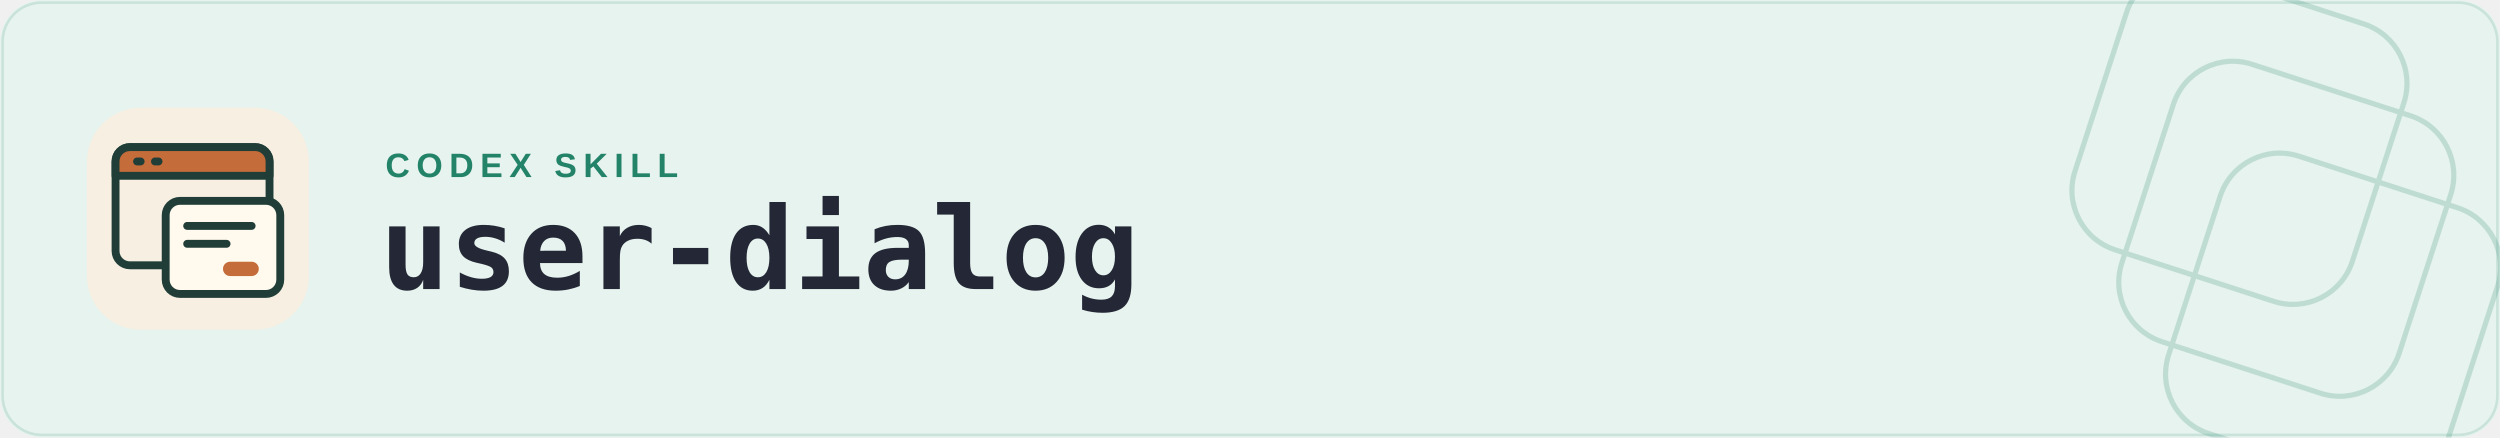
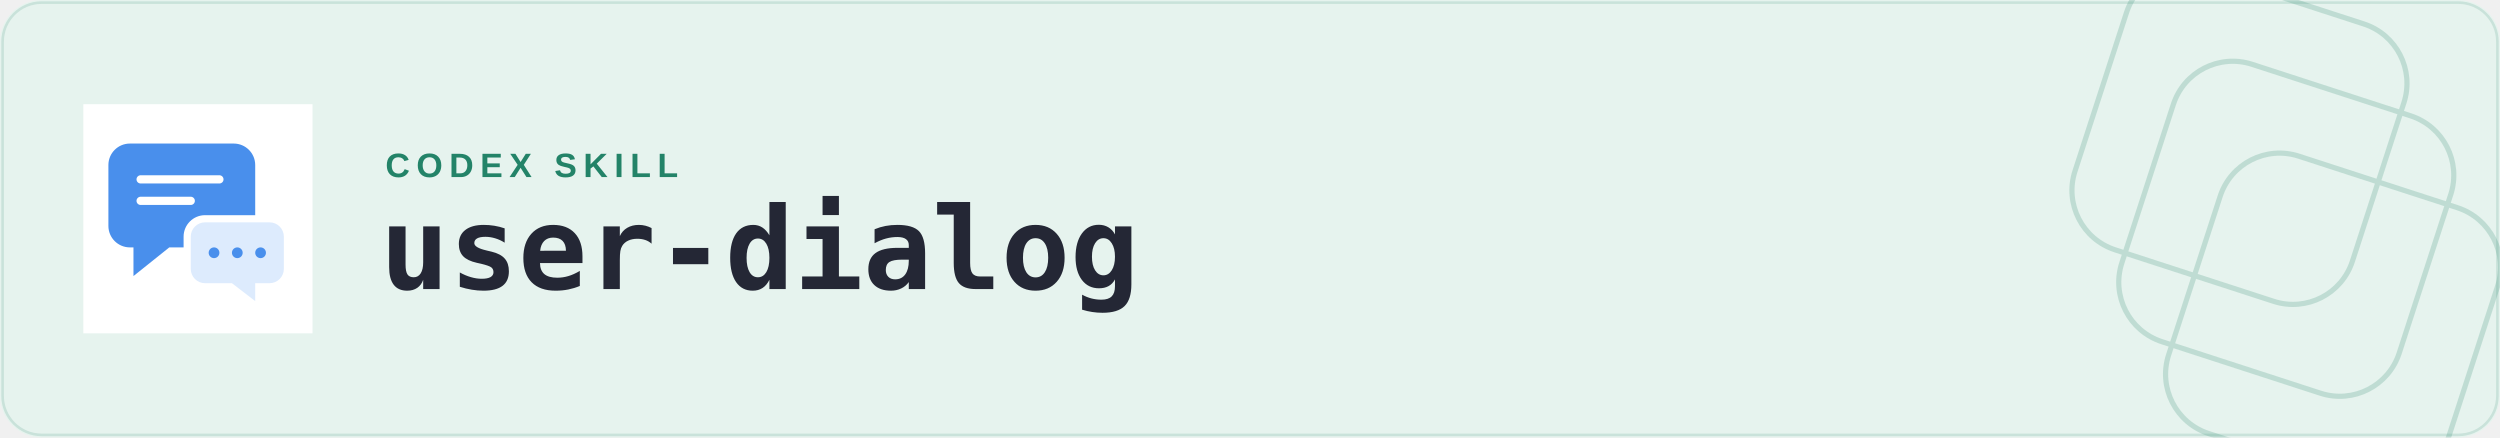
<svg xmlns="http://www.w3.org/2000/svg" width="960" height="168" viewBox="0 0 960 168" role="img" aria-labelledby="label">
  <defs>
    <clipPath id="bounds">
      <rect width="960" height="168" rx="16" />
    </clipPath>
  </defs>
  <g clip-path="url(#bounds)">
    <rect width="960" height="168" fill="#E6F3EE" />
    <rect x="1" y="1" width="958" height="166" rx="15" fill="none" stroke="#238368" stroke-opacity=".15" />
    <g fill="none" stroke="#238368" stroke-width="2" opacity=".2" transform="translate(824 -18) rotate(18)">
      <rect width="112" height="112" rx="24" />
      <rect x="28" y="28" width="112" height="112" rx="24" />
      <rect x="56" y="56" width="112" height="112" rx="24" />
    </g>
    <svg width="88" height="88" viewBox="0 0 64 64" role="img" aria-labelledby="title" x="32" y="40">
-       <rect x="1" y="1" width="62" height="62" rx="15" fill="#F6EFE2" />
-       <g fill="none" stroke="#203D37" stroke-width="2.2" stroke-linecap="round" stroke-linejoin="round">
-         <rect x="9" y="12" width="43" height="33" rx="4" fill="#F6EFE2" />
-         <path d="M13 12h35a4 4 0 0 1 4 4v4H9v-4a4 4 0 0 1 4-4Z" fill="#C56D3A" />
-         <path d="M15 16h1M20 16h1" />
-         <rect x="23" y="27" width="32" height="26" rx="4" fill="#FFF9EE" />
-         <path d="M29 34h18M29 39h11" />
-         <rect x="39" y="44" width="10" height="4" rx="2" fill="#C56D3A" stroke="none" />
+       <rect width="64" height="64" fill="#FFFFFF" />
+       <path d="M13 11h29a6 6 0 0 1 6 6v17a6 6 0 0 1-6 6H24l-10 8v-8h-1a6 6 0 0 1-6-6V17a6 6 0 0 1 6-6Z" fill="#498FEC" />
+       <path d="M16 21h22M16 27h14" stroke="#FFFFFF" stroke-width="2.3" stroke-linecap="round" />
+       <path d="M34 31h18a6 6 0 0 1 6 6v9a6 6 0 0 1-6 6h-2v7l-9-7h-7a6 6 0 0 1-6-6v-9a6 6 0 0 1 6-6Z" fill="#FFFFFF" />
+       <path d="M34 33h18a4 4 0 0 1 4 4v9a4 4 0 0 1-4 4h-4v5l-6.5-5H34a4 4 0 0 1-4-4v-9a4 4 0 0 1 4-4Z" fill="#DDEBFD" />
+       <g fill="#498FEC">
+         <circle cx="36.5" cy="41.5" r="1.5" />
+         <circle cx="43" cy="41.5" r="1.5" />
+         <circle cx="49.5" cy="41.5" r="1.5" />
      </g>
    </svg>
    <text x="148" y="68" fill="#238368" font-family="Arial, sans-serif" font-size="13" font-weight="700" letter-spacing="2.5">CODEX SKILL</text>
    <text x="146" y="111" fill="#242735" font-family="ui-monospace, SFMono-Regular, Consolas, monospace" font-size="44" font-weight="700">user-dialog</text>
  </g>
</svg>
